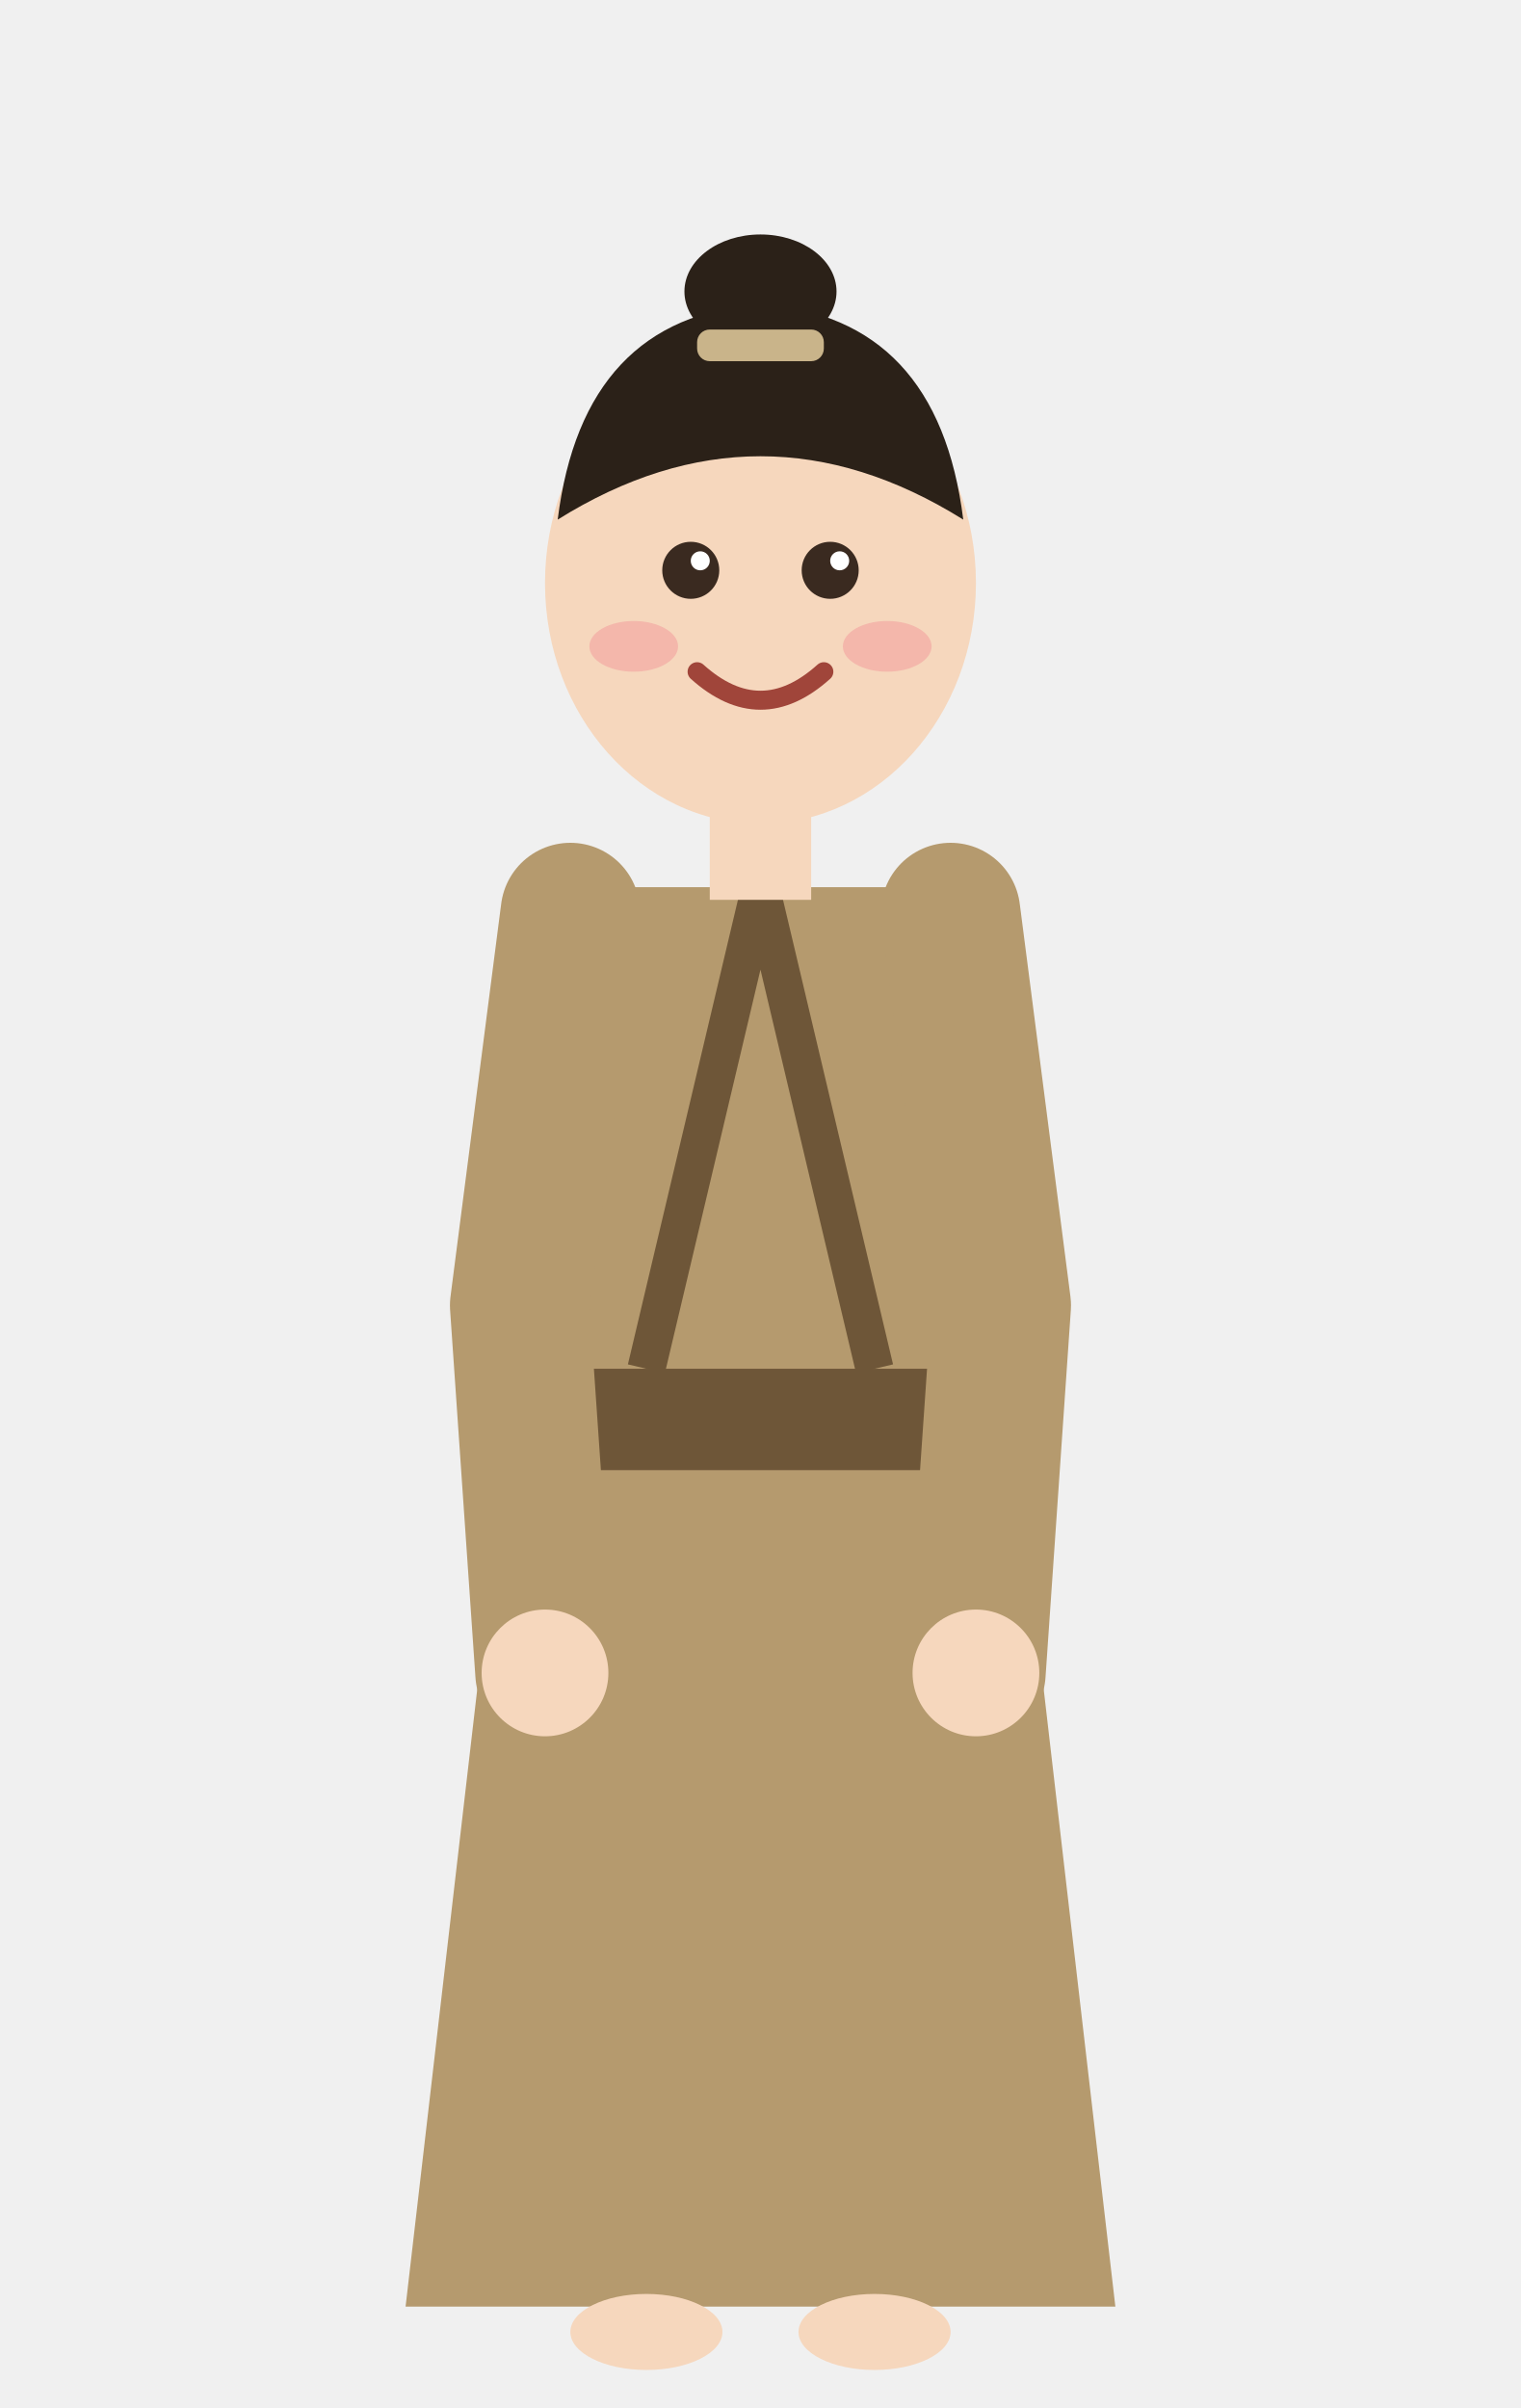
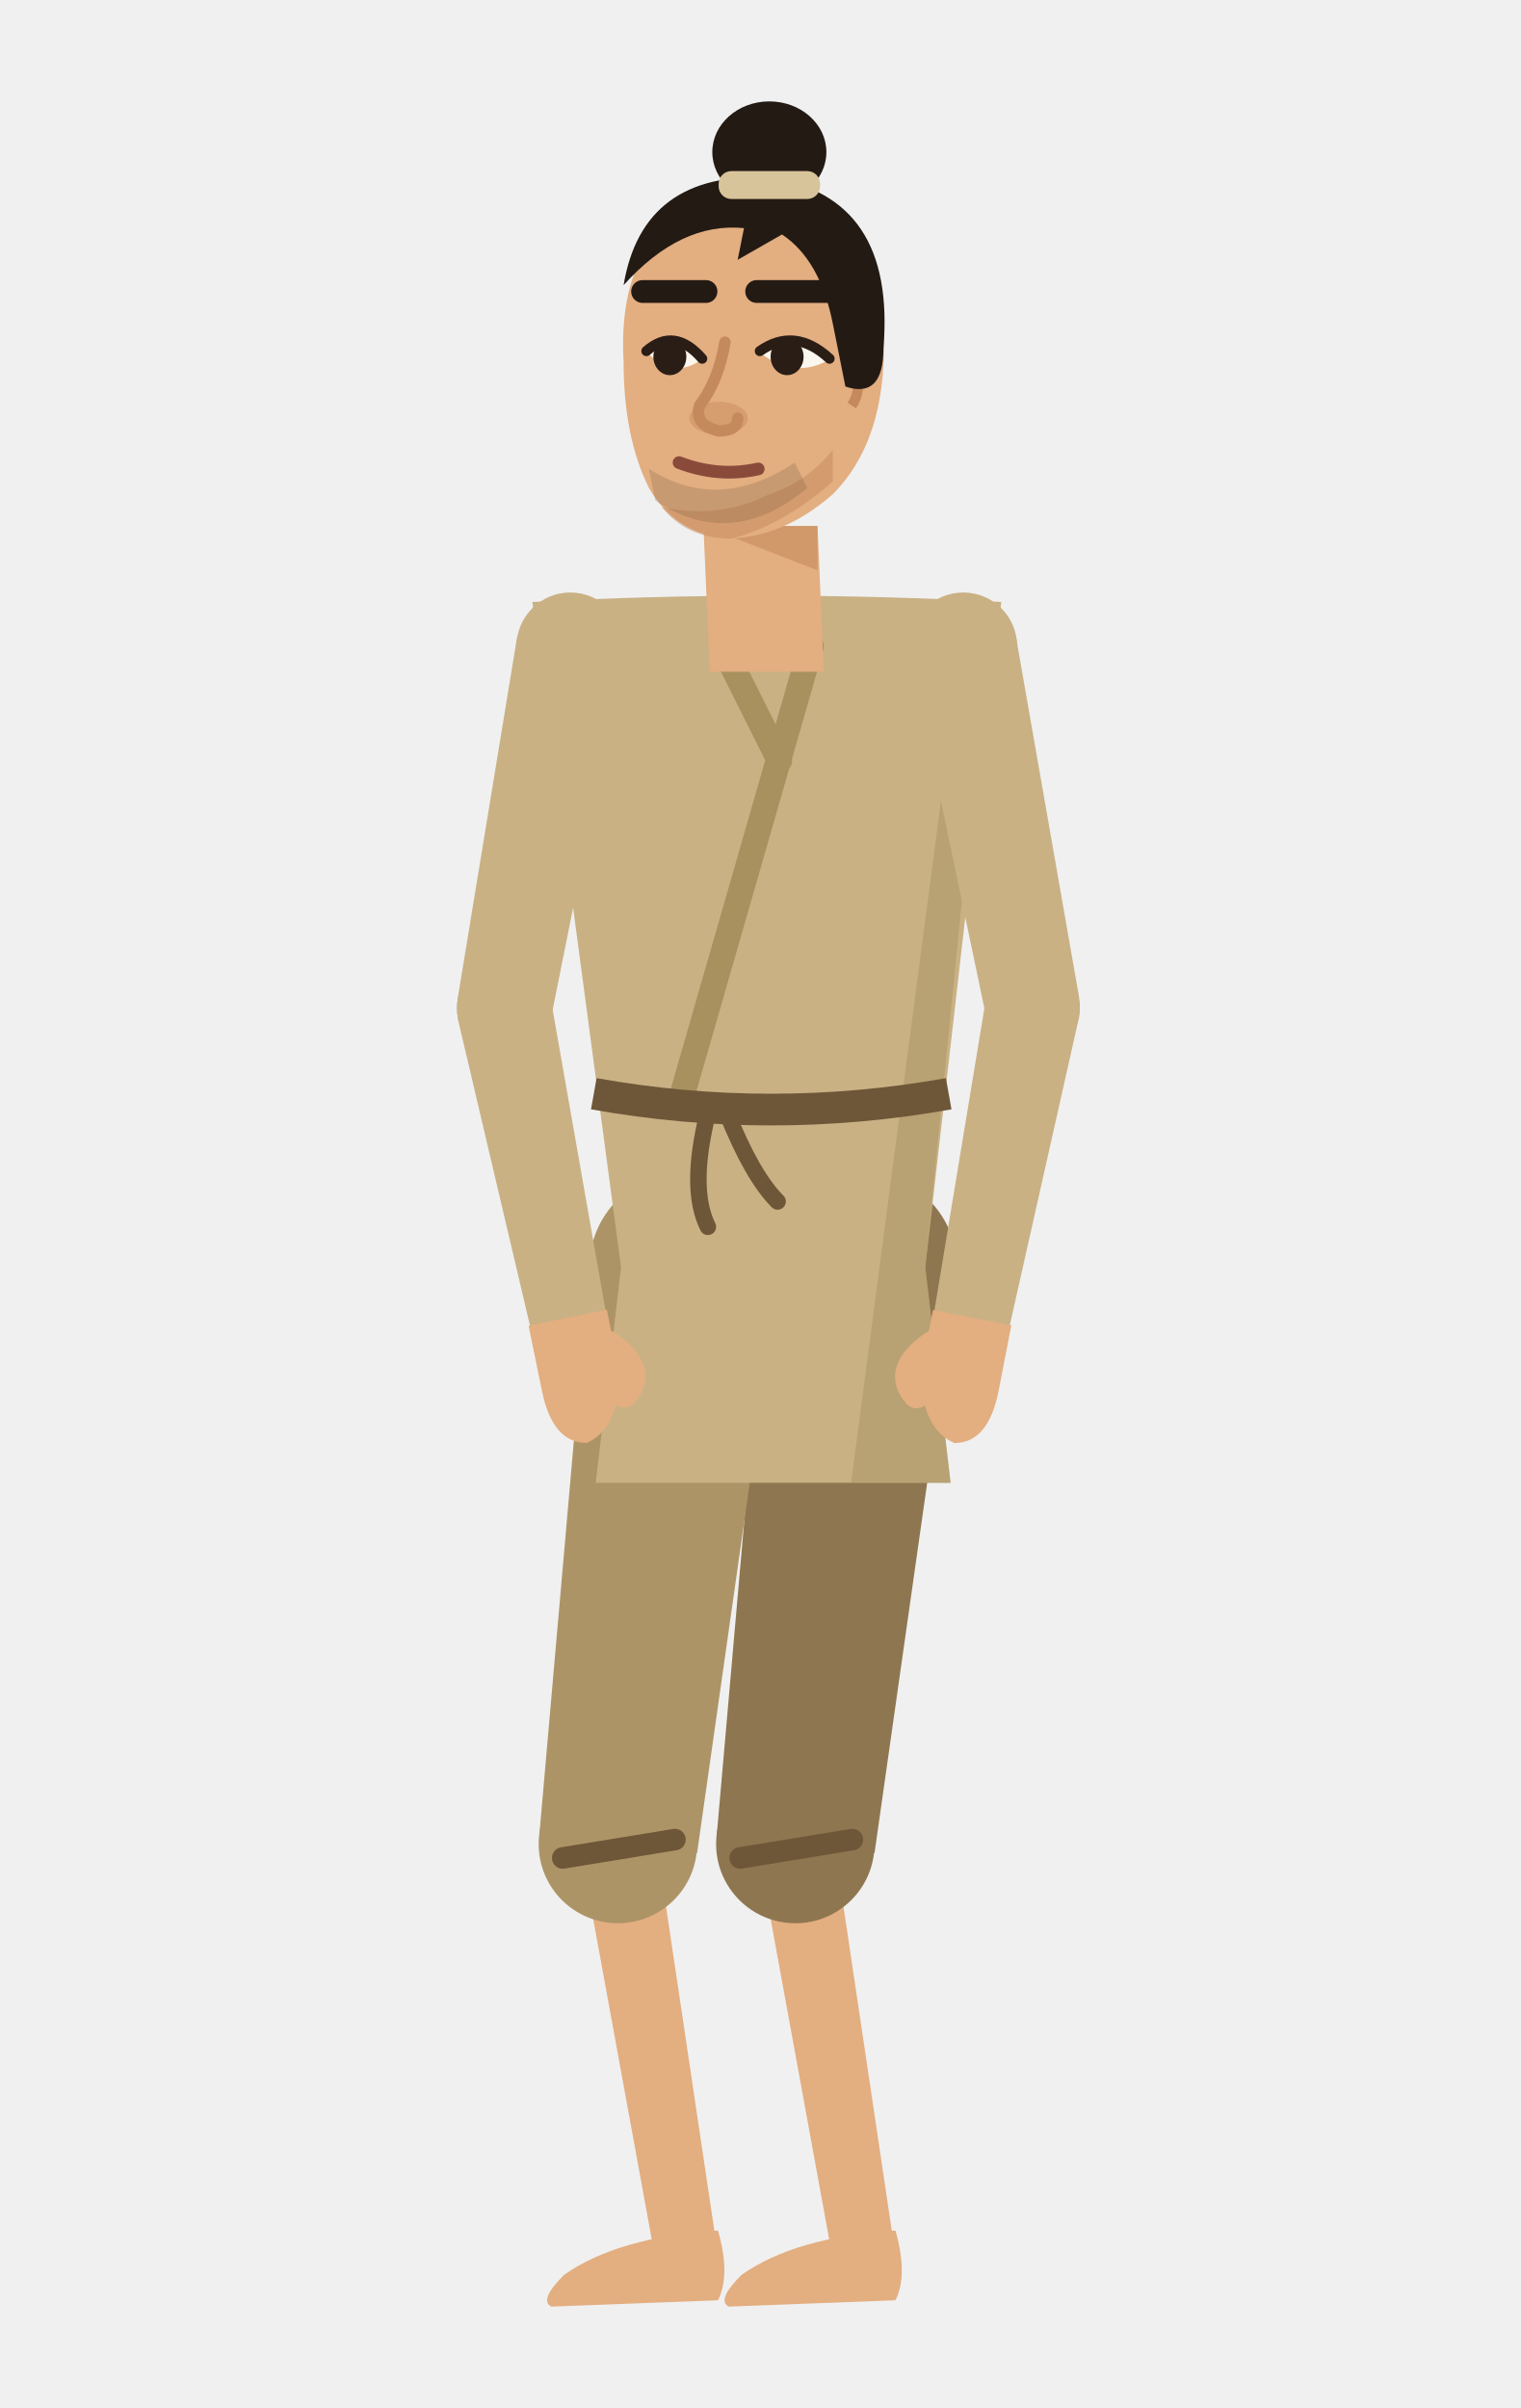
<svg xmlns="http://www.w3.org/2000/svg" width="240" height="380" viewBox="0 -20 240 380">
-   <path d="M90 120 L150 120 L176 344 L64 344 Z" fill="#b59a6e" />
-   <path d="M120 120 L102 196 M120 120 L138 196" stroke="#6e5638" stroke-width="6" fill="none" />
-   <rect x="76" y="196" width="88" height="16" fill="#6e5638" />
-   <rect x="112" y="100" width="16" height="22" fill="#f6d7bd" />
-   <ellipse cx="120" cy="72" rx="34" ry="38" fill="#f6d7bd" />
-   <path d="M88 62 q4 -32 32 -34 q28 2 32 34 q-16 -10 -32 -10 q-16 0 -32 10 z" fill="#2b2118" />
-   <ellipse cx="120" cy="26" rx="12" ry="9" fill="#2b2118" />
-   <rect x="110" y="32" width="20" height="5" rx="2" fill="#c9b48a" />
-   <circle cx="109" cy="70" r="4.5" fill="#3a2a20" />
-   <circle cx="131" cy="70" r="4.5" fill="#3a2a20" />
-   <circle cx="110.5" cy="68.5" r="1.5" fill="#fff" />
-   <circle cx="132.5" cy="68.5" r="1.5" fill="#fff" />
-   <path d="M110 86 q10 9 20 0" fill="none" stroke="#a0453a" stroke-width="3" stroke-linecap="round" />
-   <ellipse cx="100" cy="82" rx="7" ry="4" fill="#f29c9c" opacity=".55" />
-   <ellipse cx="140" cy="82" rx="7" ry="4" fill="#f29c9c" opacity=".55" />
-   <polyline points="90,124 82,186 86,244" fill="none" stroke="#b59a6e" stroke-width="22" stroke-linecap="round" stroke-linejoin="round" />
-   <circle cx="86" cy="244" r="10" fill="#f6d7bd" />
-   <polyline points="150,124 158,186 154,244" fill="none" stroke="#b59a6e" stroke-width="22" stroke-linecap="round" stroke-linejoin="round" />
-   <circle cx="154" cy="244" r="10" fill="#f6d7bd" />
-   <ellipse cx="102" cy="348" rx="12" ry="6" fill="#f6d7bd" />
-   <ellipse cx="138" cy="348" rx="12" ry="6" fill="#f6d7bd" />
+   <path d="M119.9 273.5 L131.1 334.8 L140.9 333.2 L131.7 271.5 Z" fill="#e3ae80" />
+   <circle cx="125.8" cy="272.5" r="6" fill="#e3ae80" />
+   <circle cx="136" cy="334" r="5" fill="#e3ae80" />
+   <path d="M141.3 332 Q125.5 333 117 339 Q113 343 115 344 L141.3 343 Q143.3 339 141.3 332 Z" fill="#e3ae80" />
+   <path d="M91.9 273.5 L103.1 334.8 L112.9 333.2 L103.7 271.5 Z" fill="#e3ae80" />
+   <circle cx="97.8" cy="272.5" r="6" fill="#e3ae80" />
+   <circle cx="108" cy="334" r="5" fill="#e3ae80" />
+   <path d="M113.3 332 Q97.5 333 89 339 Q85 343 87 344 L113.3 343 Q115.3 339 113.3 332 Z" fill="#e3ae80" />
+   <path d="M98 176 L146 176 L144 202 L100 202 Z" fill="#ad9467" />
+   <path d="M121.1 178.3 L113.1 269.6 L138 272.4 L150.9 181.7 Z" fill="#8e7650" />
+   <circle cx="136" cy="180" r="15" fill="#8e7650" />
+   <circle cx="125.5" cy="271" r="12.5" fill="#8e7650" />
+   <path d="M116.8 273.2 L134.5 270.3" stroke="#6e5638" stroke-width="3.4" stroke-linecap="round" />
+   <path d="M93.1 178.3 L85.1 269.6 L110 272.4 L122.9 181.7 Z" fill="#ad9467" />
+   <circle cx="108" cy="180" r="15" fill="#ad9467" />
+   <circle cx="97.5" cy="271" r="12.5" fill="#ad9467" />
+   <path d="M88.8 273.2 L106.5 270.3" stroke="#6e5638" stroke-width="3.4" stroke-linecap="round" />
+   <path d="M84 75 Q121 73 158 75 L146 180 L150 214 L94 214 L98 180 Z" fill="#c9b184" />
+   <path d="M150.4 91.8 L156 80 L146 180 L150 214 L134.3 214 Z" fill="#a8915f" opacity=".5" />
+   <path d="M128 82 L107.7 152.6 M114 82 L123 100" stroke="#a8915f" stroke-width="4" fill="none" stroke-linecap="round" />
+   <path d="M93.7 152.6 Q121.7 157.6 149.7 152.6" stroke="#6e5638" stroke-width="5" fill="none" />
+   <path d="M111.7 155.6 q-3 12 0 18 M114.7 155.6 q4 10 8 14" stroke="#6e5638" stroke-width="2.6" fill="none" stroke-linecap="round" />
+   <path d="M112 86 L111 63 L129 63 L130 86 Z" fill="#e3ae80" />
+   <path d="M111 63 L129 63 L129 70 Z" fill="#c58a5c" opacity=".6" />
+   <g transform="translate(119.4 37) rotate(0) scale(-1 1)">
+     <path d="M-20 -6 Q-21 12 -12 21 Q-4 28 5 28 Q13 27 17 20 Q21 12 21 0 Q22 -18 10 -25 Q0 -29 -10 -26 Q-20 -20 -20 -6 Z" fill="#e3ae80" />
+     <path d="M-12 19 Q-4 26 4 28 Q11 28 15 23 Q6 25 -2 21 Q-8 19 -12 14 Z" fill="#c58a5c" opacity=".5" />
+     <ellipse cx="-14" cy="3" rx="5" ry="7.5" fill="#e3ae80" />
+     <path d="M-15 0 q-2 4 0 7" stroke="#c58a5c" stroke-width="1.6" fill="none" />
+     <path d="M5 -3 Q6 3 9 7 Q10 10 6 11 Q3 11 3 9" fill="none" stroke="#c58a5c" stroke-width="1.8" stroke-linecap="round" />
+     <ellipse cx="6" cy="9" rx="4.6" ry="2.6" fill="#c58a5c" opacity=".45" />
+     <path d="M-8 20 Q4 30 16 22 L17 17 Q6 24 -6 16 Z" fill="#3a2a20" opacity=".16" />
+     <path d="M-11 0 Q-6 -5.2 -1 -1 Q-6 2.6 -11 0 Z" fill="#fbf6ee" />
+     <ellipse cx="-4.8" cy="-0.7" rx="2.6" ry="2.9" fill="#2a1d16" />
+     <path d="M-11.5 -.4 Q-6 -5.46 -0.5 -1.6" stroke="#2a1d16" stroke-width="1.6" fill="none" stroke-linecap="round" />
+     <path d="M9.1 0 Q13 -5.2 16.9 -1 Q13 2.6 9.1 0 Z" fill="#fbf6ee" />
+     <ellipse cx="13.7" cy="-0.7" rx="2.6" ry="2.9" fill="#2a1d16" />
+     <path d="M8.6 -.4 Q13 -5.46 17.4 -1.6" stroke="#2a1d16" stroke-width="1.6" fill="none" stroke-linecap="round" />
+     <path d="M-13 -11 Q-6 -11 0 -11" stroke="#231a14" stroke-width="3.6" fill="none" stroke-linecap="round" />
+     <path d="M8 -11 Q13 -11 18 -11" stroke="#231a14" stroke-width="3.6" fill="none" stroke-linecap="round" />
+     <path d="M-0.25 17 Q6 18.4 12.25 16" stroke="#8a4a3a" stroke-width="2" fill="none" stroke-linecap="round" />
+     <path d="M-20 -2 Q-22 -26 -2 -29 Q18 -30 21 -12 Q12 -22 2 -21 L3 -16 L-4 -20 Q-10 -16 -12 -6 L-14 4 Q-20 6 -20 -2 Z" fill="#231a14" />
+     <ellipse cx="-2" cy="-33" rx="9" ry="8" fill="#231a14" />
+     <rect x="-10" y="-30" width="16" height="4.4" rx="2" fill="#d8c49a" />
+   </g>
+   <path d="M143.7 83.6 L155.6 140.4 L170.3 137.5 L160.3 80.4 Z" fill="#c9b184" />
+   <circle cx="152" cy="82" r="8.5" fill="#c9b184" />
+   <circle cx="162.9" cy="139" r="7.5" fill="#c9b184" />
+   <path d="M155.6 137.5 L147.1 188.9 L158.9 191.1 L170.3 140.4 Z" fill="#c9b184" />
+   <circle cx="162.9" cy="139" r="7.5" fill="#c9b184" />
+   <circle cx="153" cy="190" r="6" fill="#c9b184" />
+   <g transform="translate(153 190) rotate(101) scale(1.05 -1.05)">
+     <path d="M-2 -6 L8 -6 Q16 -4 17 1 Q16 6 8 6 L-2 6 Z" fill="#e3ae80" />
+     <path d="M3 -5 Q8 -10 11 -6" stroke="#e3ae80" stroke-width="4" stroke-linecap="round" fill="none" />
+   </g>
+   <path d="M81.6 80.5 L72.2 137.7 L87 140.4 L98.4 83.5 Z" fill="#c9b184" />
+   <circle cx="90" cy="82" r="8.5" fill="#c9b184" />
+   <circle cx="79.6" cy="139.1" r="7.5" fill="#c9b184" />
+   <path d="M72.2 140.6 L84.1 191.2 L95.9 188.8 L86.9 137.6 Z" fill="#c9b184" />
+   <circle cx="79.6" cy="139.1" r="7.5" fill="#c9b184" />
+   <circle cx="90" cy="190" r="6" fill="#c9b184" />
+   <g transform="translate(90 190) rotate(78.4) scale(1.05 1.05)">
+     <path d="M-2 -6 L8 -6 Q16 -4 17 1 Q16 6 8 6 L-2 6 Z" fill="#e3ae80" />
+     <path d="M3 -5 Q8 -10 11 -6" stroke="#e3ae80" stroke-width="4" stroke-linecap="round" fill="none" />
+   </g>
</svg>
